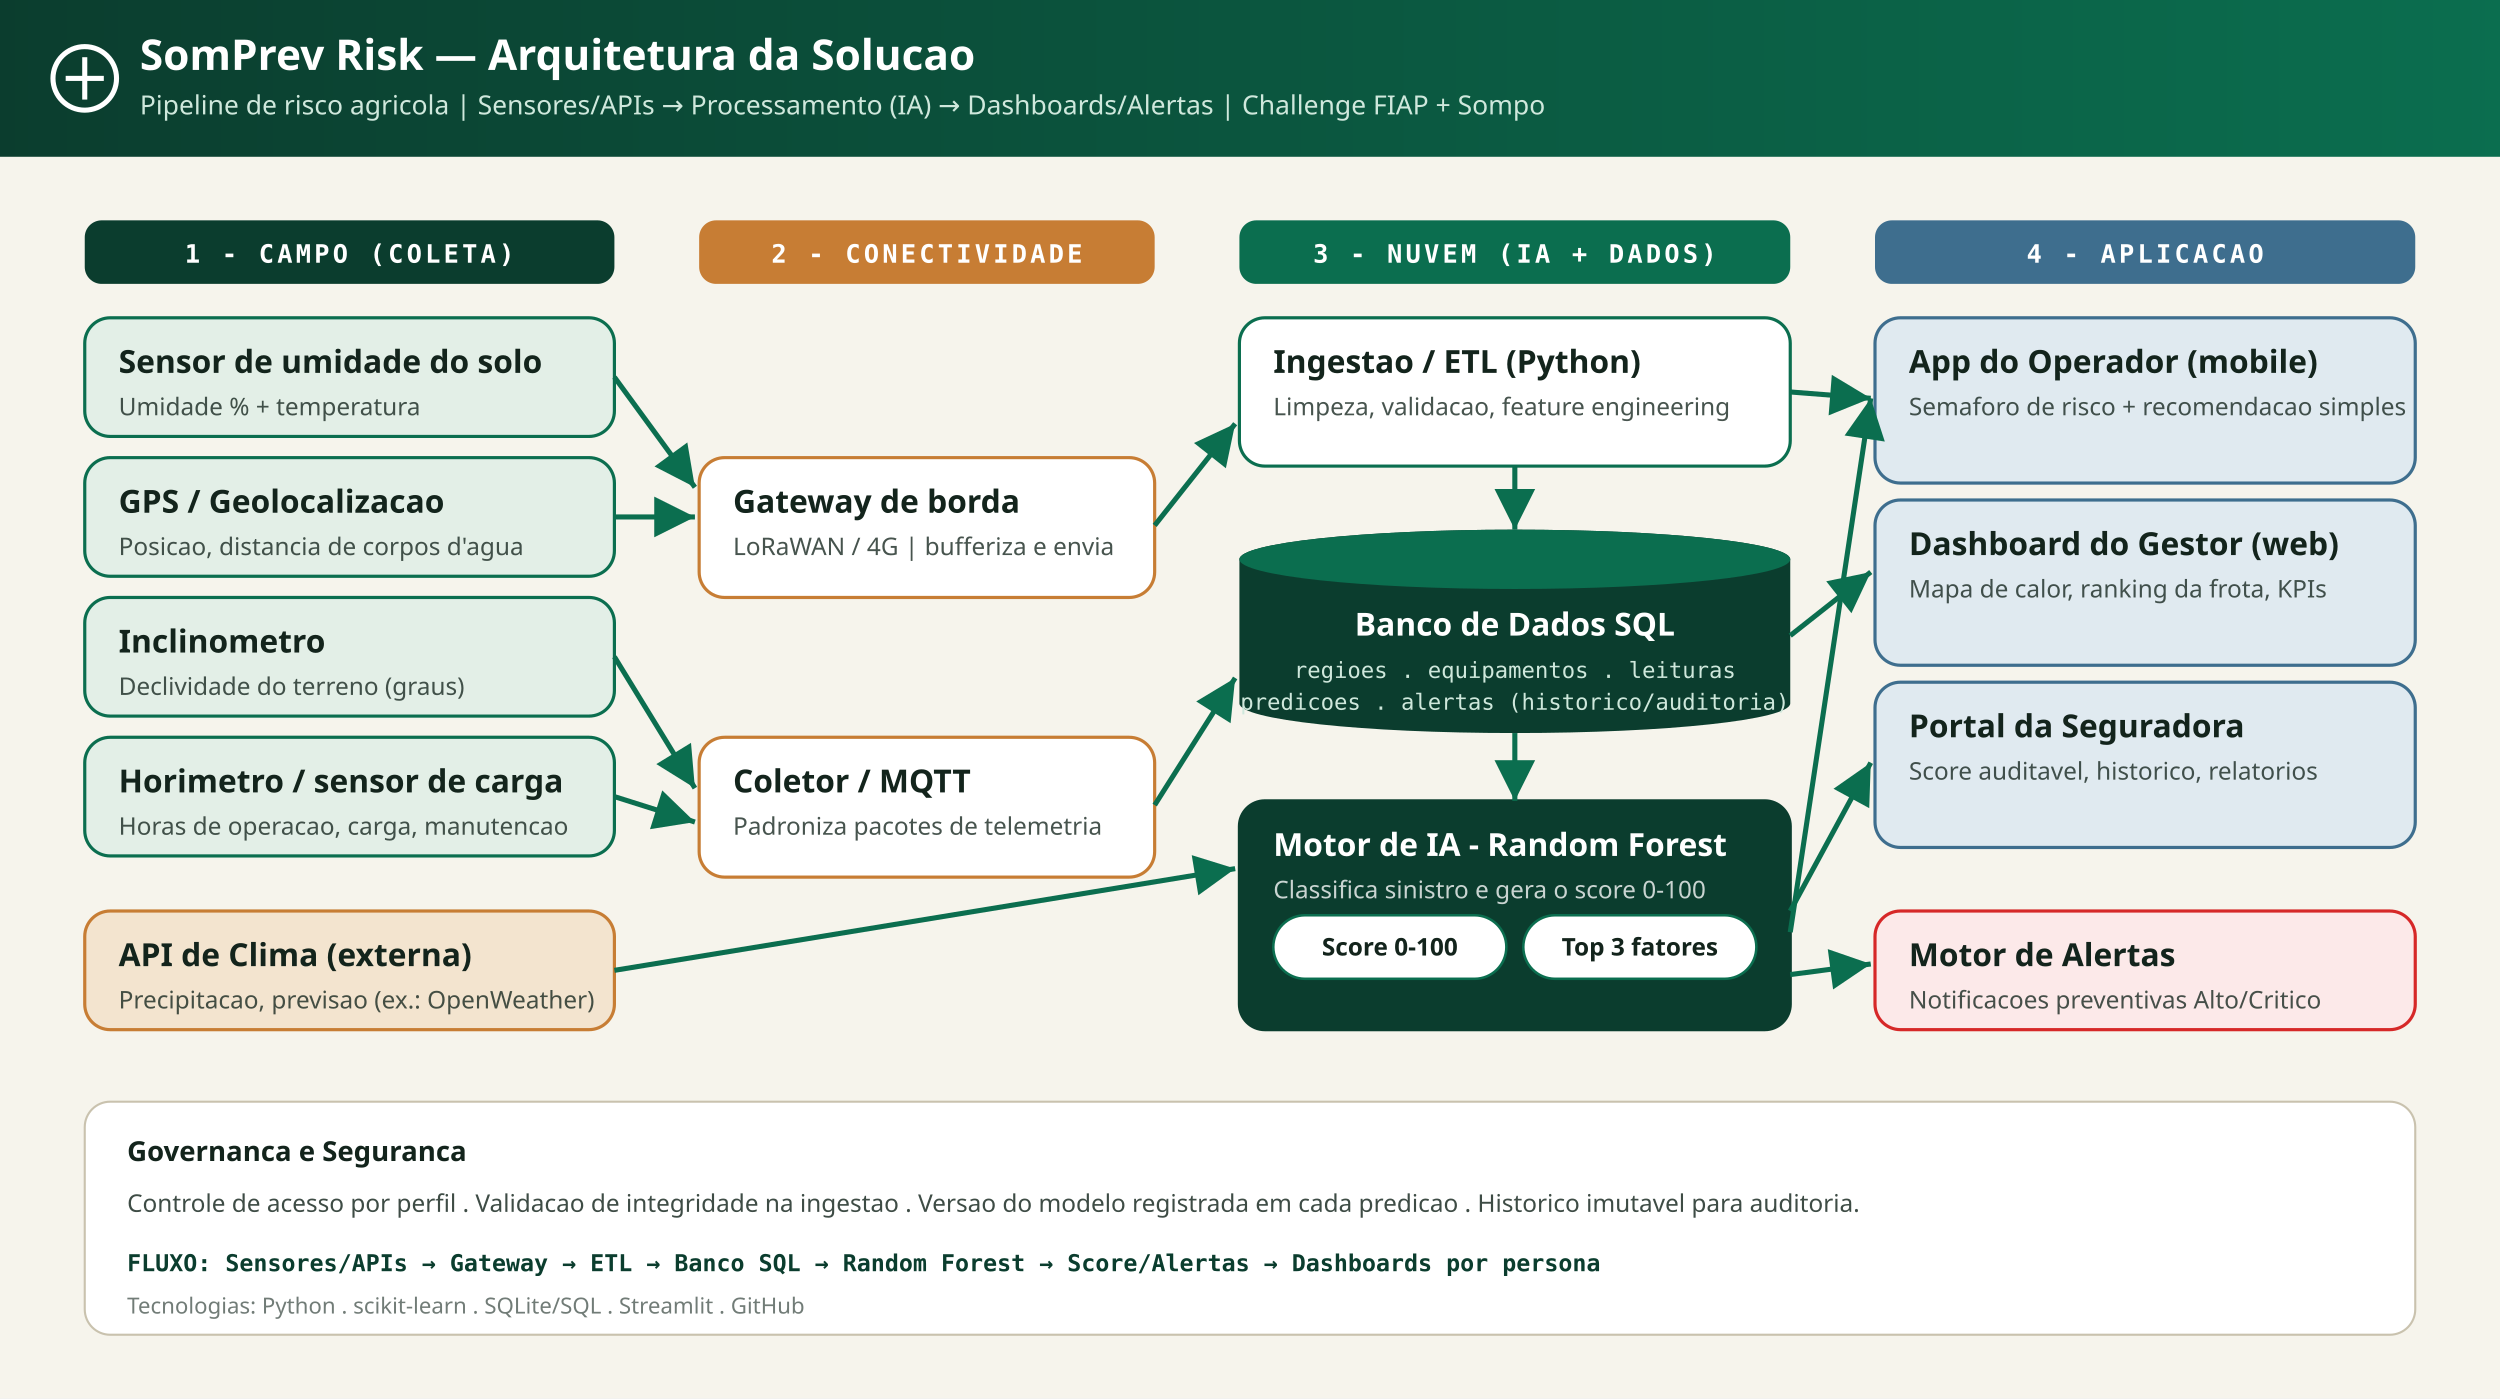
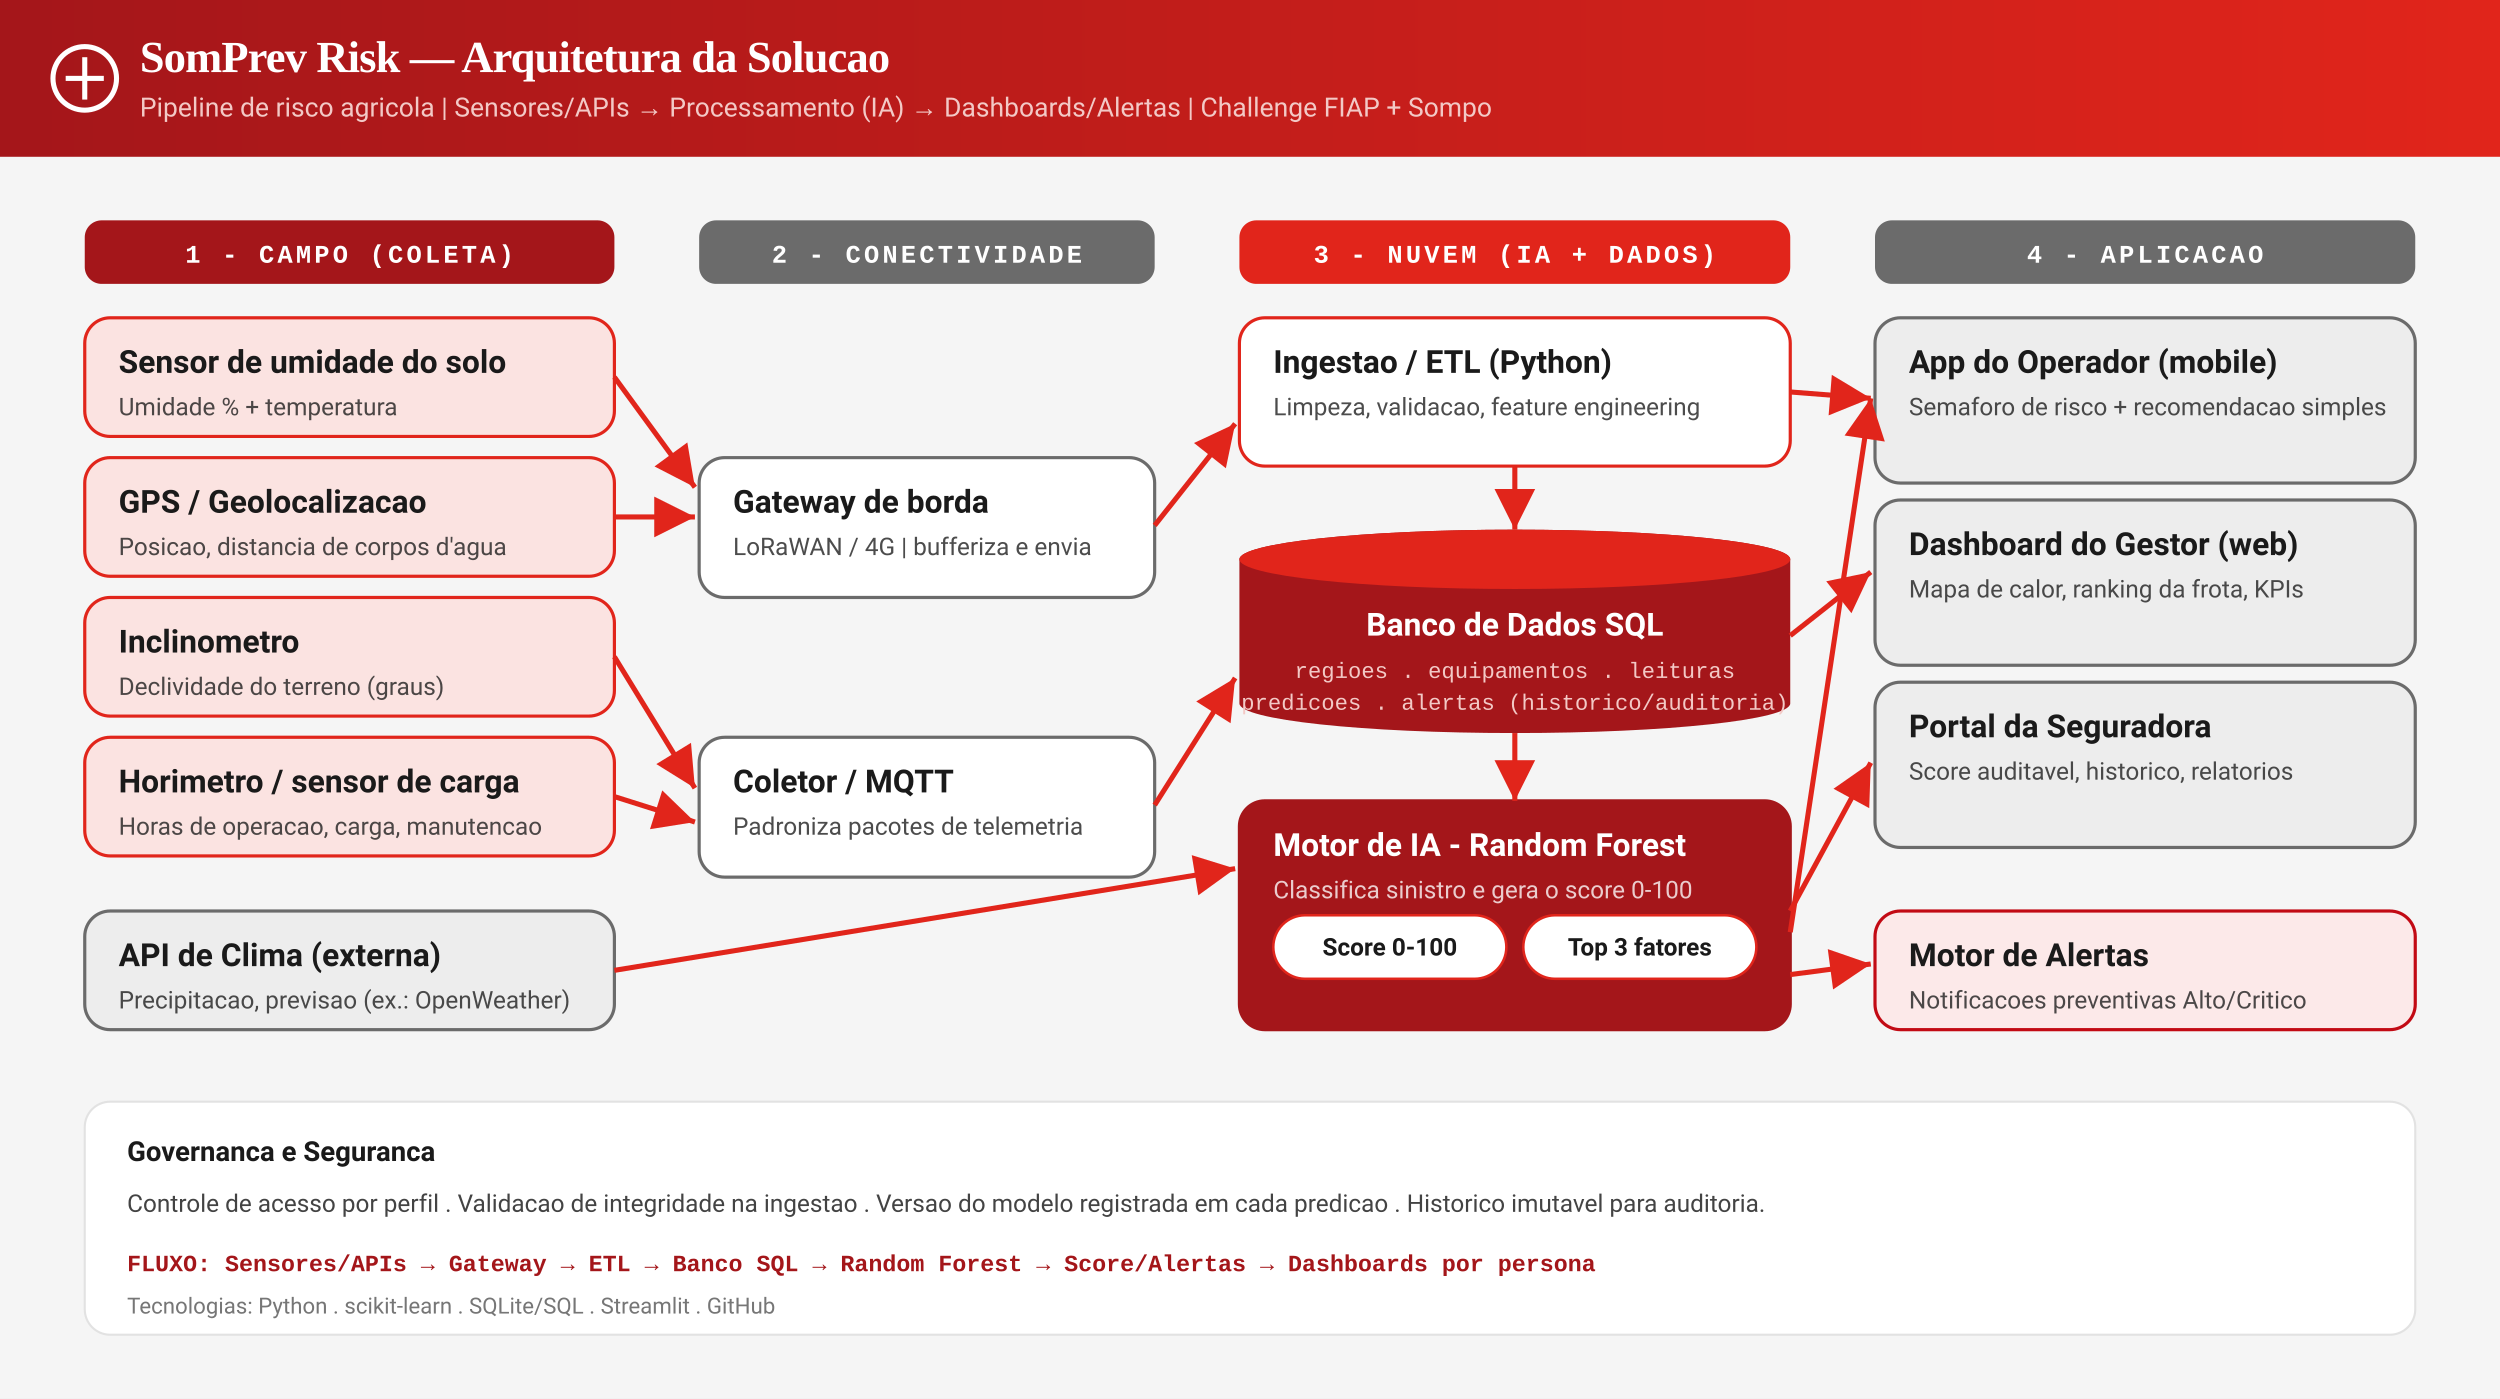
<svg xmlns="http://www.w3.org/2000/svg" viewBox="0 0 1180 660">
  <defs>
    <marker id="arrow" markerWidth="11" markerHeight="11" refX="8" refY="4" orient="auto">
-       <path d="M0,0 L8,4 L0,8 Z" fill="#0B6E4F" />
+       <path d="M0,0 L8,4 L0,8 Z" fill="#E1251B" />
    </marker>
    <linearGradient id="hdr" x1="0" y1="0" x2="1" y2="0">
-       <stop offset="0" stop-color="#0B3D2E" />
-       <stop offset="1" stop-color="#0B6E4F" />
+       <stop offset="0" stop-color="#A4161A" />
+       <stop offset="1" stop-color="#E1251B" />
    </linearGradient>
  </defs>
-   <rect x="0" y="0" width="1180" height="660" fill="#F6F4EC" />
+   <rect x="0" y="0" width="1180" height="660" fill="#F5F5F5" />
  <rect x="0" y="0" width="1180" height="74" fill="url(#hdr)" />
  <circle cx="40" cy="37" r="15" fill="none" stroke="#fff" stroke-width="2.4" />
  <path d="M40 27 L40 47 M31 37 L49 37" stroke="#fff" stroke-width="2.4" />
-   <text x="66" y="33" font-family="IBM Plex Sans, Segoe UI, sans-serif" font-size="20" font-weight="800" fill="#fff">SomPrev Risk — Arquitetura da Solucao</text>
-   <text x="66" y="54" font-family="IBM Plex Sans, Segoe UI, sans-serif" font-size="12.5" fill="#CFE8DC">Pipeline de risco agricola | Sensores/APIs → Processamento (IA) → Dashboards/Alertas | Challenge FIAP + Sompo</text>
+   <text x="66" y="34" font-family="Roboto Slab, Georgia, 'Times New Roman', serif" font-size="21" font-weight="700" fill="#fff" letter-spacing="-0.4">SomPrev Risk — Arquitetura da Solucao</text>
+   <text x="66" y="55" font-family="Roboto, Arial, Helvetica, sans-serif" font-size="12.5" fill="#F3C9C6">Pipeline de risco agricola | Sensores/APIs → Processamento (IA) → Dashboards/Alertas | Challenge FIAP + Sompo</text>
  <g>
-     <rect x="40" y="104" width="250" height="30" rx="8" fill="#0B3D2E" />
-     <text x="165.0" y="124" text-anchor="middle" font-family="IBM Plex Mono, monospace" font-size="12" font-weight="700" fill="#ffffff" letter-spacing="1.5">1 - CAMPO (COLETA)</text>
+     <rect x="40" y="104" width="250" height="30" rx="8" fill="#A4161A" />
+     <text x="165.0" y="124" text-anchor="middle" font-family="Roboto Mono, 'Courier New', monospace" font-size="12" font-weight="700" fill="#ffffff" letter-spacing="1.5">1 - CAMPO (COLETA)</text>
  </g>
  <g>
-     <rect x="330" y="104" width="215" height="30" rx="8" fill="#C77D34" />
-     <text x="437.5" y="124" text-anchor="middle" font-family="IBM Plex Mono, monospace" font-size="12" font-weight="700" fill="#ffffff" letter-spacing="1.5">2 - CONECTIVIDADE</text>
+     <rect x="330" y="104" width="215" height="30" rx="8" fill="#6B6B6B" />
+     <text x="437.5" y="124" text-anchor="middle" font-family="Roboto Mono, 'Courier New', monospace" font-size="12" font-weight="700" fill="#ffffff" letter-spacing="1.5">2 - CONECTIVIDADE</text>
  </g>
  <g>
-     <rect x="585" y="104" width="260" height="30" rx="8" fill="#0B6E4F" />
-     <text x="715.0" y="124" text-anchor="middle" font-family="IBM Plex Mono, monospace" font-size="12" font-weight="700" fill="#ffffff" letter-spacing="1.5">3 - NUVEM (IA + DADOS)</text>
+     <rect x="585" y="104" width="260" height="30" rx="8" fill="#E1251B" />
+     <text x="715.0" y="124" text-anchor="middle" font-family="Roboto Mono, 'Courier New', monospace" font-size="12" font-weight="700" fill="#ffffff" letter-spacing="1.5">3 - NUVEM (IA + DADOS)</text>
  </g>
  <g>
-     <rect x="885" y="104" width="255" height="30" rx="8" fill="#3E6E8E" />
-     <text x="1012.5" y="124" text-anchor="middle" font-family="IBM Plex Mono, monospace" font-size="12" font-weight="700" fill="#ffffff" letter-spacing="1.5">4 - APLICACAO</text>
+     <rect x="885" y="104" width="255" height="30" rx="8" fill="#6B6B6B" />
+     <text x="1012.5" y="124" text-anchor="middle" font-family="Roboto Mono, 'Courier New', monospace" font-size="12" font-weight="700" fill="#ffffff" letter-spacing="1.5">4 - APLICACAO</text>
  </g>
  <g>
-     <rect x="40" y="150" width="250" height="56" rx="12" fill="#E3EFE7" stroke="#0B6E4F" stroke-width="1.5" />
-     <text x="56" y="176" font-family="IBM Plex Sans, Segoe UI, sans-serif" font-size="15" font-weight="700" fill="#13241C">Sensor de umidade do solo</text>
-     <text x="56" y="196" font-family="IBM Plex Sans, Segoe UI, sans-serif" font-size="11.5" fill="#13241C" opacity="0.78">Umidade % + temperatura</text>
+     <rect x="40" y="150" width="250" height="56" rx="12" fill="#FBE3E1" stroke="#E1251B" stroke-width="1.5" />
+     <text x="56" y="176" font-family="Roboto, Arial, Helvetica, sans-serif" font-size="15" font-weight="700" fill="#1A1A1A">Sensor de umidade do solo</text>
+     <text x="56" y="196" font-family="Roboto, Arial, Helvetica, sans-serif" font-size="11.5" fill="#1A1A1A" opacity="0.78">Umidade % + temperatura</text>
  </g>
  <g>
-     <rect x="40" y="216" width="250" height="56" rx="12" fill="#E3EFE7" stroke="#0B6E4F" stroke-width="1.5" />
-     <text x="56" y="242" font-family="IBM Plex Sans, Segoe UI, sans-serif" font-size="15" font-weight="700" fill="#13241C">GPS / Geolocalizacao</text>
-     <text x="56" y="262" font-family="IBM Plex Sans, Segoe UI, sans-serif" font-size="11.5" fill="#13241C" opacity="0.78">Posicao, distancia de corpos d'agua</text>
+     <rect x="40" y="216" width="250" height="56" rx="12" fill="#FBE3E1" stroke="#E1251B" stroke-width="1.5" />
+     <text x="56" y="242" font-family="Roboto, Arial, Helvetica, sans-serif" font-size="15" font-weight="700" fill="#1A1A1A">GPS / Geolocalizacao</text>
+     <text x="56" y="262" font-family="Roboto, Arial, Helvetica, sans-serif" font-size="11.5" fill="#1A1A1A" opacity="0.78">Posicao, distancia de corpos d'agua</text>
  </g>
  <g>
-     <rect x="40" y="282" width="250" height="56" rx="12" fill="#E3EFE7" stroke="#0B6E4F" stroke-width="1.5" />
-     <text x="56" y="308" font-family="IBM Plex Sans, Segoe UI, sans-serif" font-size="15" font-weight="700" fill="#13241C">Inclinometro</text>
-     <text x="56" y="328" font-family="IBM Plex Sans, Segoe UI, sans-serif" font-size="11.5" fill="#13241C" opacity="0.78">Declividade do terreno (graus)</text>
+     <rect x="40" y="282" width="250" height="56" rx="12" fill="#FBE3E1" stroke="#E1251B" stroke-width="1.5" />
+     <text x="56" y="308" font-family="Roboto, Arial, Helvetica, sans-serif" font-size="15" font-weight="700" fill="#1A1A1A">Inclinometro</text>
+     <text x="56" y="328" font-family="Roboto, Arial, Helvetica, sans-serif" font-size="11.5" fill="#1A1A1A" opacity="0.78">Declividade do terreno (graus)</text>
  </g>
  <g>
-     <rect x="40" y="348" width="250" height="56" rx="12" fill="#E3EFE7" stroke="#0B6E4F" stroke-width="1.5" />
-     <text x="56" y="374" font-family="IBM Plex Sans, Segoe UI, sans-serif" font-size="15" font-weight="700" fill="#13241C">Horimetro / sensor de carga</text>
-     <text x="56" y="394" font-family="IBM Plex Sans, Segoe UI, sans-serif" font-size="11.5" fill="#13241C" opacity="0.78">Horas de operacao, carga, manutencao</text>
+     <rect x="40" y="348" width="250" height="56" rx="12" fill="#FBE3E1" stroke="#E1251B" stroke-width="1.5" />
+     <text x="56" y="374" font-family="Roboto, Arial, Helvetica, sans-serif" font-size="15" font-weight="700" fill="#1A1A1A">Horimetro / sensor de carga</text>
+     <text x="56" y="394" font-family="Roboto, Arial, Helvetica, sans-serif" font-size="11.5" fill="#1A1A1A" opacity="0.78">Horas de operacao, carga, manutencao</text>
  </g>
  <g>
-     <rect x="40" y="430" width="250" height="56" rx="12" fill="#F3E4CF" stroke="#C77D34" stroke-width="1.5" />
-     <text x="56" y="456" font-family="IBM Plex Sans, Segoe UI, sans-serif" font-size="15" font-weight="700" fill="#13241C">API de Clima (externa)</text>
-     <text x="56" y="476" font-family="IBM Plex Sans, Segoe UI, sans-serif" font-size="11.5" fill="#13241C" opacity="0.78">Precipitacao, previsao (ex.: OpenWeather)</text>
+     <rect x="40" y="430" width="250" height="56" rx="12" fill="#EDEDED" stroke="#6B6B6B" stroke-width="1.5" />
+     <text x="56" y="456" font-family="Roboto, Arial, Helvetica, sans-serif" font-size="15" font-weight="700" fill="#1A1A1A">API de Clima (externa)</text>
+     <text x="56" y="476" font-family="Roboto, Arial, Helvetica, sans-serif" font-size="11.5" fill="#1A1A1A" opacity="0.78">Precipitacao, previsao (ex.: OpenWeather)</text>
  </g>
  <g>
-     <rect x="330" y="216" width="215" height="66" rx="12" fill="#fff" stroke="#C77D34" stroke-width="1.5" />
-     <text x="346" y="242" font-family="IBM Plex Sans, Segoe UI, sans-serif" font-size="15" font-weight="700" fill="#13241C">Gateway de borda</text>
-     <text x="346" y="262" font-family="IBM Plex Sans, Segoe UI, sans-serif" font-size="11.5" fill="#13241C" opacity="0.78">LoRaWAN / 4G | bufferiza e envia</text>
+     <rect x="330" y="216" width="215" height="66" rx="12" fill="#fff" stroke="#6B6B6B" stroke-width="1.5" />
+     <text x="346" y="242" font-family="Roboto, Arial, Helvetica, sans-serif" font-size="15" font-weight="700" fill="#1A1A1A">Gateway de borda</text>
+     <text x="346" y="262" font-family="Roboto, Arial, Helvetica, sans-serif" font-size="11.5" fill="#1A1A1A" opacity="0.78">LoRaWAN / 4G | bufferiza e envia</text>
  </g>
  <g>
-     <rect x="330" y="348" width="215" height="66" rx="12" fill="#fff" stroke="#C77D34" stroke-width="1.5" />
-     <text x="346" y="374" font-family="IBM Plex Sans, Segoe UI, sans-serif" font-size="15" font-weight="700" fill="#13241C">Coletor / MQTT</text>
-     <text x="346" y="394" font-family="IBM Plex Sans, Segoe UI, sans-serif" font-size="11.5" fill="#13241C" opacity="0.78">Padroniza pacotes de telemetria</text>
+     <rect x="330" y="348" width="215" height="66" rx="12" fill="#fff" stroke="#6B6B6B" stroke-width="1.5" />
+     <text x="346" y="374" font-family="Roboto, Arial, Helvetica, sans-serif" font-size="15" font-weight="700" fill="#1A1A1A">Coletor / MQTT</text>
+     <text x="346" y="394" font-family="Roboto, Arial, Helvetica, sans-serif" font-size="11.5" fill="#1A1A1A" opacity="0.78">Padroniza pacotes de telemetria</text>
  </g>
  <g>
-     <rect x="585" y="150" width="260" height="70" rx="12" fill="#fff" stroke="#0B6E4F" stroke-width="1.5" />
-     <text x="601" y="176" font-family="IBM Plex Sans, Segoe UI, sans-serif" font-size="15" font-weight="700" fill="#13241C">Ingestao / ETL (Python)</text>
-     <text x="601" y="196" font-family="IBM Plex Sans, Segoe UI, sans-serif" font-size="11.5" fill="#13241C" opacity="0.78">Limpeza, validacao, feature engineering</text>
+     <rect x="585" y="150" width="260" height="70" rx="12" fill="#fff" stroke="#E1251B" stroke-width="1.5" />
+     <text x="601" y="176" font-family="Roboto, Arial, Helvetica, sans-serif" font-size="15" font-weight="700" fill="#1A1A1A">Ingestao / ETL (Python)</text>
+     <text x="601" y="196" font-family="Roboto, Arial, Helvetica, sans-serif" font-size="11.5" fill="#1A1A1A" opacity="0.78">Limpeza, validacao, feature engineering</text>
  </g>
  <g>
-     <path d="M585 264 a130.0 14 0 0 1 260 0 v68 a130.0 14 0 0 1 -260 0 z" fill="#0B3D2E" />
-     <ellipse cx="715.0" cy="264" rx="130.0" ry="14" fill="#0B6E4F" />
-     <text x="715.0" y="300" text-anchor="middle" font-family="IBM Plex Sans, Segoe UI, sans-serif" font-size="15" font-weight="700" fill="#fff">Banco de Dados SQL</text>
-     <text x="715.0" y="320" text-anchor="middle" font-family="IBM Plex Mono, monospace" font-size="10.5" fill="#CFE8DC">regioes . equipamentos . leituras</text>
-     <text x="715.0" y="335" text-anchor="middle" font-family="IBM Plex Mono, monospace" font-size="10.5" fill="#CFE8DC">predicoes . alertas (historico/auditoria)</text>
+     <path d="M585 264 a130.0 14 0 0 1 260 0 v68 a130.0 14 0 0 1 -260 0 z" fill="#A4161A" />
+     <ellipse cx="715.0" cy="264" rx="130.0" ry="14" fill="#E1251B" />
+     <text x="715.0" y="300" text-anchor="middle" font-family="Roboto, Arial, Helvetica, sans-serif" font-size="15" font-weight="700" fill="#fff">Banco de Dados SQL</text>
+     <text x="715.0" y="320" text-anchor="middle" font-family="Roboto Mono, 'Courier New', monospace" font-size="10.5" fill="#F3C9C6">regioes . equipamentos . leituras</text>
+     <text x="715.0" y="335" text-anchor="middle" font-family="Roboto Mono, 'Courier New', monospace" font-size="10.5" fill="#F3C9C6">predicoes . alertas (historico/auditoria)</text>
  </g>
  <g>
-     <rect x="585" y="378" width="260" height="108" rx="12" fill="#0B3D2E" stroke="#0B3D2E" stroke-width="1.5" />
-     <text x="601" y="404" font-family="IBM Plex Sans, Segoe UI, sans-serif" font-size="15" font-weight="700" fill="#fff">Motor de IA - Random Forest</text>
-     <text x="601" y="424" font-family="IBM Plex Sans, Segoe UI, sans-serif" font-size="11.5" fill="#fff" opacity="0.78">Classifica sinistro e gera o score 0-100</text>
+     <rect x="585" y="378" width="260" height="108" rx="12" fill="#A4161A" stroke="#A4161A" stroke-width="1.5" />
+     <text x="601" y="404" font-family="Roboto, Arial, Helvetica, sans-serif" font-size="15" font-weight="700" fill="#fff">Motor de IA - Random Forest</text>
+     <text x="601" y="424" font-family="Roboto, Arial, Helvetica, sans-serif" font-size="11.5" fill="#fff" opacity="0.78">Classifica sinistro e gera o score 0-100</text>
  </g>
  <g>
-     <rect x="601" y="432" width="110" height="30" rx="15" fill="#fff" stroke="#0B6E4F" stroke-width="1.2" />
-     <text x="656.0" y="451" text-anchor="middle" font-family="IBM Plex Sans, Segoe UI, sans-serif" font-size="11.5" font-weight="600" fill="#13241C">Score 0-100</text>
+     <rect x="601" y="432" width="110" height="30" rx="15" fill="#fff" stroke="#E1251B" stroke-width="1.2" />
+     <text x="656.0" y="451" text-anchor="middle" font-family="Roboto, Arial, Helvetica, sans-serif" font-size="11.5" font-weight="600" fill="#1A1A1A">Score 0-100</text>
  </g>
  <g>
-     <rect x="719" y="432" width="110" height="30" rx="15" fill="#fff" stroke="#0B6E4F" stroke-width="1.2" />
-     <text x="774.0" y="451" text-anchor="middle" font-family="IBM Plex Sans, Segoe UI, sans-serif" font-size="11.5" font-weight="600" fill="#13241C">Top 3 fatores</text>
+     <rect x="719" y="432" width="110" height="30" rx="15" fill="#fff" stroke="#E1251B" stroke-width="1.2" />
+     <text x="774.0" y="451" text-anchor="middle" font-family="Roboto, Arial, Helvetica, sans-serif" font-size="11.5" font-weight="600" fill="#1A1A1A">Top 3 fatores</text>
  </g>
  <g>
-     <rect x="885" y="150" width="255" height="78" rx="12" fill="#E0EAF0" stroke="#3E6E8E" stroke-width="1.5" />
-     <text x="901" y="176" font-family="IBM Plex Sans, Segoe UI, sans-serif" font-size="15" font-weight="700" fill="#13241C">App do Operador (mobile)</text>
-     <text x="901" y="196" font-family="IBM Plex Sans, Segoe UI, sans-serif" font-size="11.5" fill="#13241C" opacity="0.78">Semaforo de risco + recomendacao simples</text>
+     <rect x="885" y="150" width="255" height="78" rx="12" fill="#EDEDED" stroke="#6B6B6B" stroke-width="1.5" />
+     <text x="901" y="176" font-family="Roboto, Arial, Helvetica, sans-serif" font-size="15" font-weight="700" fill="#1A1A1A">App do Operador (mobile)</text>
+     <text x="901" y="196" font-family="Roboto, Arial, Helvetica, sans-serif" font-size="11.5" fill="#1A1A1A" opacity="0.78">Semaforo de risco + recomendacao simples</text>
  </g>
  <g>
-     <rect x="885" y="236" width="255" height="78" rx="12" fill="#E0EAF0" stroke="#3E6E8E" stroke-width="1.5" />
-     <text x="901" y="262" font-family="IBM Plex Sans, Segoe UI, sans-serif" font-size="15" font-weight="700" fill="#13241C">Dashboard do Gestor (web)</text>
-     <text x="901" y="282" font-family="IBM Plex Sans, Segoe UI, sans-serif" font-size="11.5" fill="#13241C" opacity="0.78">Mapa de calor, ranking da frota, KPIs</text>
+     <rect x="885" y="236" width="255" height="78" rx="12" fill="#EDEDED" stroke="#6B6B6B" stroke-width="1.5" />
+     <text x="901" y="262" font-family="Roboto, Arial, Helvetica, sans-serif" font-size="15" font-weight="700" fill="#1A1A1A">Dashboard do Gestor (web)</text>
+     <text x="901" y="282" font-family="Roboto, Arial, Helvetica, sans-serif" font-size="11.5" fill="#1A1A1A" opacity="0.78">Mapa de calor, ranking da frota, KPIs</text>
  </g>
  <g>
-     <rect x="885" y="322" width="255" height="78" rx="12" fill="#E0EAF0" stroke="#3E6E8E" stroke-width="1.5" />
-     <text x="901" y="348" font-family="IBM Plex Sans, Segoe UI, sans-serif" font-size="15" font-weight="700" fill="#13241C">Portal da Seguradora</text>
-     <text x="901" y="368" font-family="IBM Plex Sans, Segoe UI, sans-serif" font-size="11.5" fill="#13241C" opacity="0.78">Score auditavel, historico, relatorios</text>
+     <rect x="885" y="322" width="255" height="78" rx="12" fill="#EDEDED" stroke="#6B6B6B" stroke-width="1.5" />
+     <text x="901" y="348" font-family="Roboto, Arial, Helvetica, sans-serif" font-size="15" font-weight="700" fill="#1A1A1A">Portal da Seguradora</text>
+     <text x="901" y="368" font-family="Roboto, Arial, Helvetica, sans-serif" font-size="11.5" fill="#1A1A1A" opacity="0.78">Score auditavel, historico, relatorios</text>
  </g>
  <g>
-     <rect x="885" y="430" width="255" height="56" rx="12" fill="#FCE9E9" stroke="#D62828" stroke-width="1.5" />
-     <text x="901" y="456" font-family="IBM Plex Sans, Segoe UI, sans-serif" font-size="15" font-weight="700" fill="#13241C">Motor de Alertas</text>
-     <text x="901" y="476" font-family="IBM Plex Sans, Segoe UI, sans-serif" font-size="11.5" fill="#13241C" opacity="0.78">Notificacoes preventivas Alto/Critico</text>
+     <rect x="885" y="430" width="255" height="56" rx="12" fill="#FCE9E9" stroke="#C20A14" stroke-width="1.5" />
+     <text x="901" y="456" font-family="Roboto, Arial, Helvetica, sans-serif" font-size="15" font-weight="700" fill="#1A1A1A">Motor de Alertas</text>
+     <text x="901" y="476" font-family="Roboto, Arial, Helvetica, sans-serif" font-size="11.5" fill="#1A1A1A" opacity="0.78">Notificacoes preventivas Alto/Critico</text>
  </g>
-   <path d="M 290 178 L 328 230" stroke="#0B6E4F" stroke-width="2.4" fill="none" marker-end="url(#arrow)" />
-   <path d="M 290 244 L 328 244" stroke="#0B6E4F" stroke-width="2.4" fill="none" marker-end="url(#arrow)" />
-   <path d="M 290 310 L 328 372" stroke="#0B6E4F" stroke-width="2.4" fill="none" marker-end="url(#arrow)" />
-   <path d="M 290 376 L 328 388" stroke="#0B6E4F" stroke-width="2.4" fill="none" marker-end="url(#arrow)" />
-   <path d="M 290 458 L 583 410" stroke="#0B6E4F" stroke-width="2.4" fill="none" marker-end="url(#arrow)" />
-   <path d="M 545 248 L 583 200" stroke="#0B6E4F" stroke-width="2.4" fill="none" marker-end="url(#arrow)" />
-   <path d="M 545 380 L 583 320" stroke="#0B6E4F" stroke-width="2.4" fill="none" marker-end="url(#arrow)" />
-   <path d="M 845 185 L 883 188" stroke="#0B6E4F" stroke-width="2.4" fill="none" marker-end="url(#arrow)" />
-   <path d="M 845 300 L 883 270" stroke="#0B6E4F" stroke-width="2.4" fill="none" marker-end="url(#arrow)" />
-   <path d="M 845 430 L 883 360" stroke="#0B6E4F" stroke-width="2.4" fill="none" marker-end="url(#arrow)" />
-   <path d="M 845 440 L 883 188" stroke="#0B6E4F" stroke-width="2.4" fill="none" marker-end="url(#arrow)" />
-   <path d="M 845 460 L 883 455" stroke="#0B6E4F" stroke-width="2.4" fill="none" marker-end="url(#arrow)" />
-   <path d="M715 220 L715 250" stroke="#0B6E4F" stroke-width="2.4" marker-end="url(#arrow)" />
-   <path d="M715 346 L715 378" stroke="#0B6E4F" stroke-width="2.4" marker-end="url(#arrow)" />
-   <rect x="40" y="520" width="1100" height="110" rx="12" fill="#fff" stroke="#C9C2AE" />
-   <text x="60" y="548" font-family="IBM Plex Sans, Segoe UI, sans-serif" font-size="13" font-weight="700" fill="#13241C">Governanca e Seguranca</text>
-   <text x="60" y="572" font-family="IBM Plex Sans, Segoe UI, sans-serif" font-size="11.5" fill="#13241C" opacity="0.82">Controle de acesso por perfil . Validacao de integridade na ingestao . Versao do modelo registrada em cada predicao . Historico imutavel para auditoria.</text>
-   <text x="60" y="600" font-family="IBM Plex Mono, monospace" font-size="11" fill="#0B3D2E" font-weight="700">FLUXO:  Sensores/APIs  →  Gateway  →  ETL  →  Banco SQL  →  Random Forest  →  Score/Alertas  →  Dashboards por persona</text>
-   <text x="60" y="620" font-family="IBM Plex Sans, Segoe UI, sans-serif" font-size="10.5" fill="#13241C" opacity="0.6">Tecnologias: Python . scikit-learn . SQLite/SQL . Streamlit . GitHub</text>
+   <path d="M 290 178 L 328 230" stroke="#E1251B" stroke-width="2.4" fill="none" marker-end="url(#arrow)" />
+   <path d="M 290 244 L 328 244" stroke="#E1251B" stroke-width="2.4" fill="none" marker-end="url(#arrow)" />
+   <path d="M 290 310 L 328 372" stroke="#E1251B" stroke-width="2.4" fill="none" marker-end="url(#arrow)" />
+   <path d="M 290 376 L 328 388" stroke="#E1251B" stroke-width="2.4" fill="none" marker-end="url(#arrow)" />
+   <path d="M 290 458 L 583 410" stroke="#E1251B" stroke-width="2.4" fill="none" marker-end="url(#arrow)" />
+   <path d="M 545 248 L 583 200" stroke="#E1251B" stroke-width="2.4" fill="none" marker-end="url(#arrow)" />
+   <path d="M 545 380 L 583 320" stroke="#E1251B" stroke-width="2.4" fill="none" marker-end="url(#arrow)" />
+   <path d="M 845 185 L 883 188" stroke="#E1251B" stroke-width="2.4" fill="none" marker-end="url(#arrow)" />
+   <path d="M 845 300 L 883 270" stroke="#E1251B" stroke-width="2.4" fill="none" marker-end="url(#arrow)" />
+   <path d="M 845 430 L 883 360" stroke="#E1251B" stroke-width="2.4" fill="none" marker-end="url(#arrow)" />
+   <path d="M 845 440 L 883 188" stroke="#E1251B" stroke-width="2.4" fill="none" marker-end="url(#arrow)" />
+   <path d="M 845 460 L 883 455" stroke="#E1251B" stroke-width="2.4" fill="none" marker-end="url(#arrow)" />
+   <path d="M715 220 L715 250" stroke="#E1251B" stroke-width="2.4" marker-end="url(#arrow)" />
+   <path d="M715 346 L715 378" stroke="#E1251B" stroke-width="2.4" marker-end="url(#arrow)" />
+   <rect x="40" y="520" width="1100" height="110" rx="12" fill="#fff" stroke="#E2E2E2" />
+   <text x="60" y="548" font-family="Roboto, Arial, Helvetica, sans-serif" font-size="13" font-weight="700" fill="#1A1A1A">Governanca e Seguranca</text>
+   <text x="60" y="572" font-family="Roboto, Arial, Helvetica, sans-serif" font-size="11.5" fill="#1A1A1A" opacity="0.82">Controle de acesso por perfil . Validacao de integridade na ingestao . Versao do modelo registrada em cada predicao . Historico imutavel para auditoria.</text>
+   <text x="60" y="600" font-family="Roboto Mono, 'Courier New', monospace" font-size="11" fill="#A4161A" font-weight="700">FLUXO:  Sensores/APIs  →  Gateway  →  ETL  →  Banco SQL  →  Random Forest  →  Score/Alertas  →  Dashboards por persona</text>
+   <text x="60" y="620" font-family="Roboto, Arial, Helvetica, sans-serif" font-size="10.5" fill="#1A1A1A" opacity="0.6">Tecnologias: Python . scikit-learn . SQLite/SQL . Streamlit . GitHub</text>
</svg>
